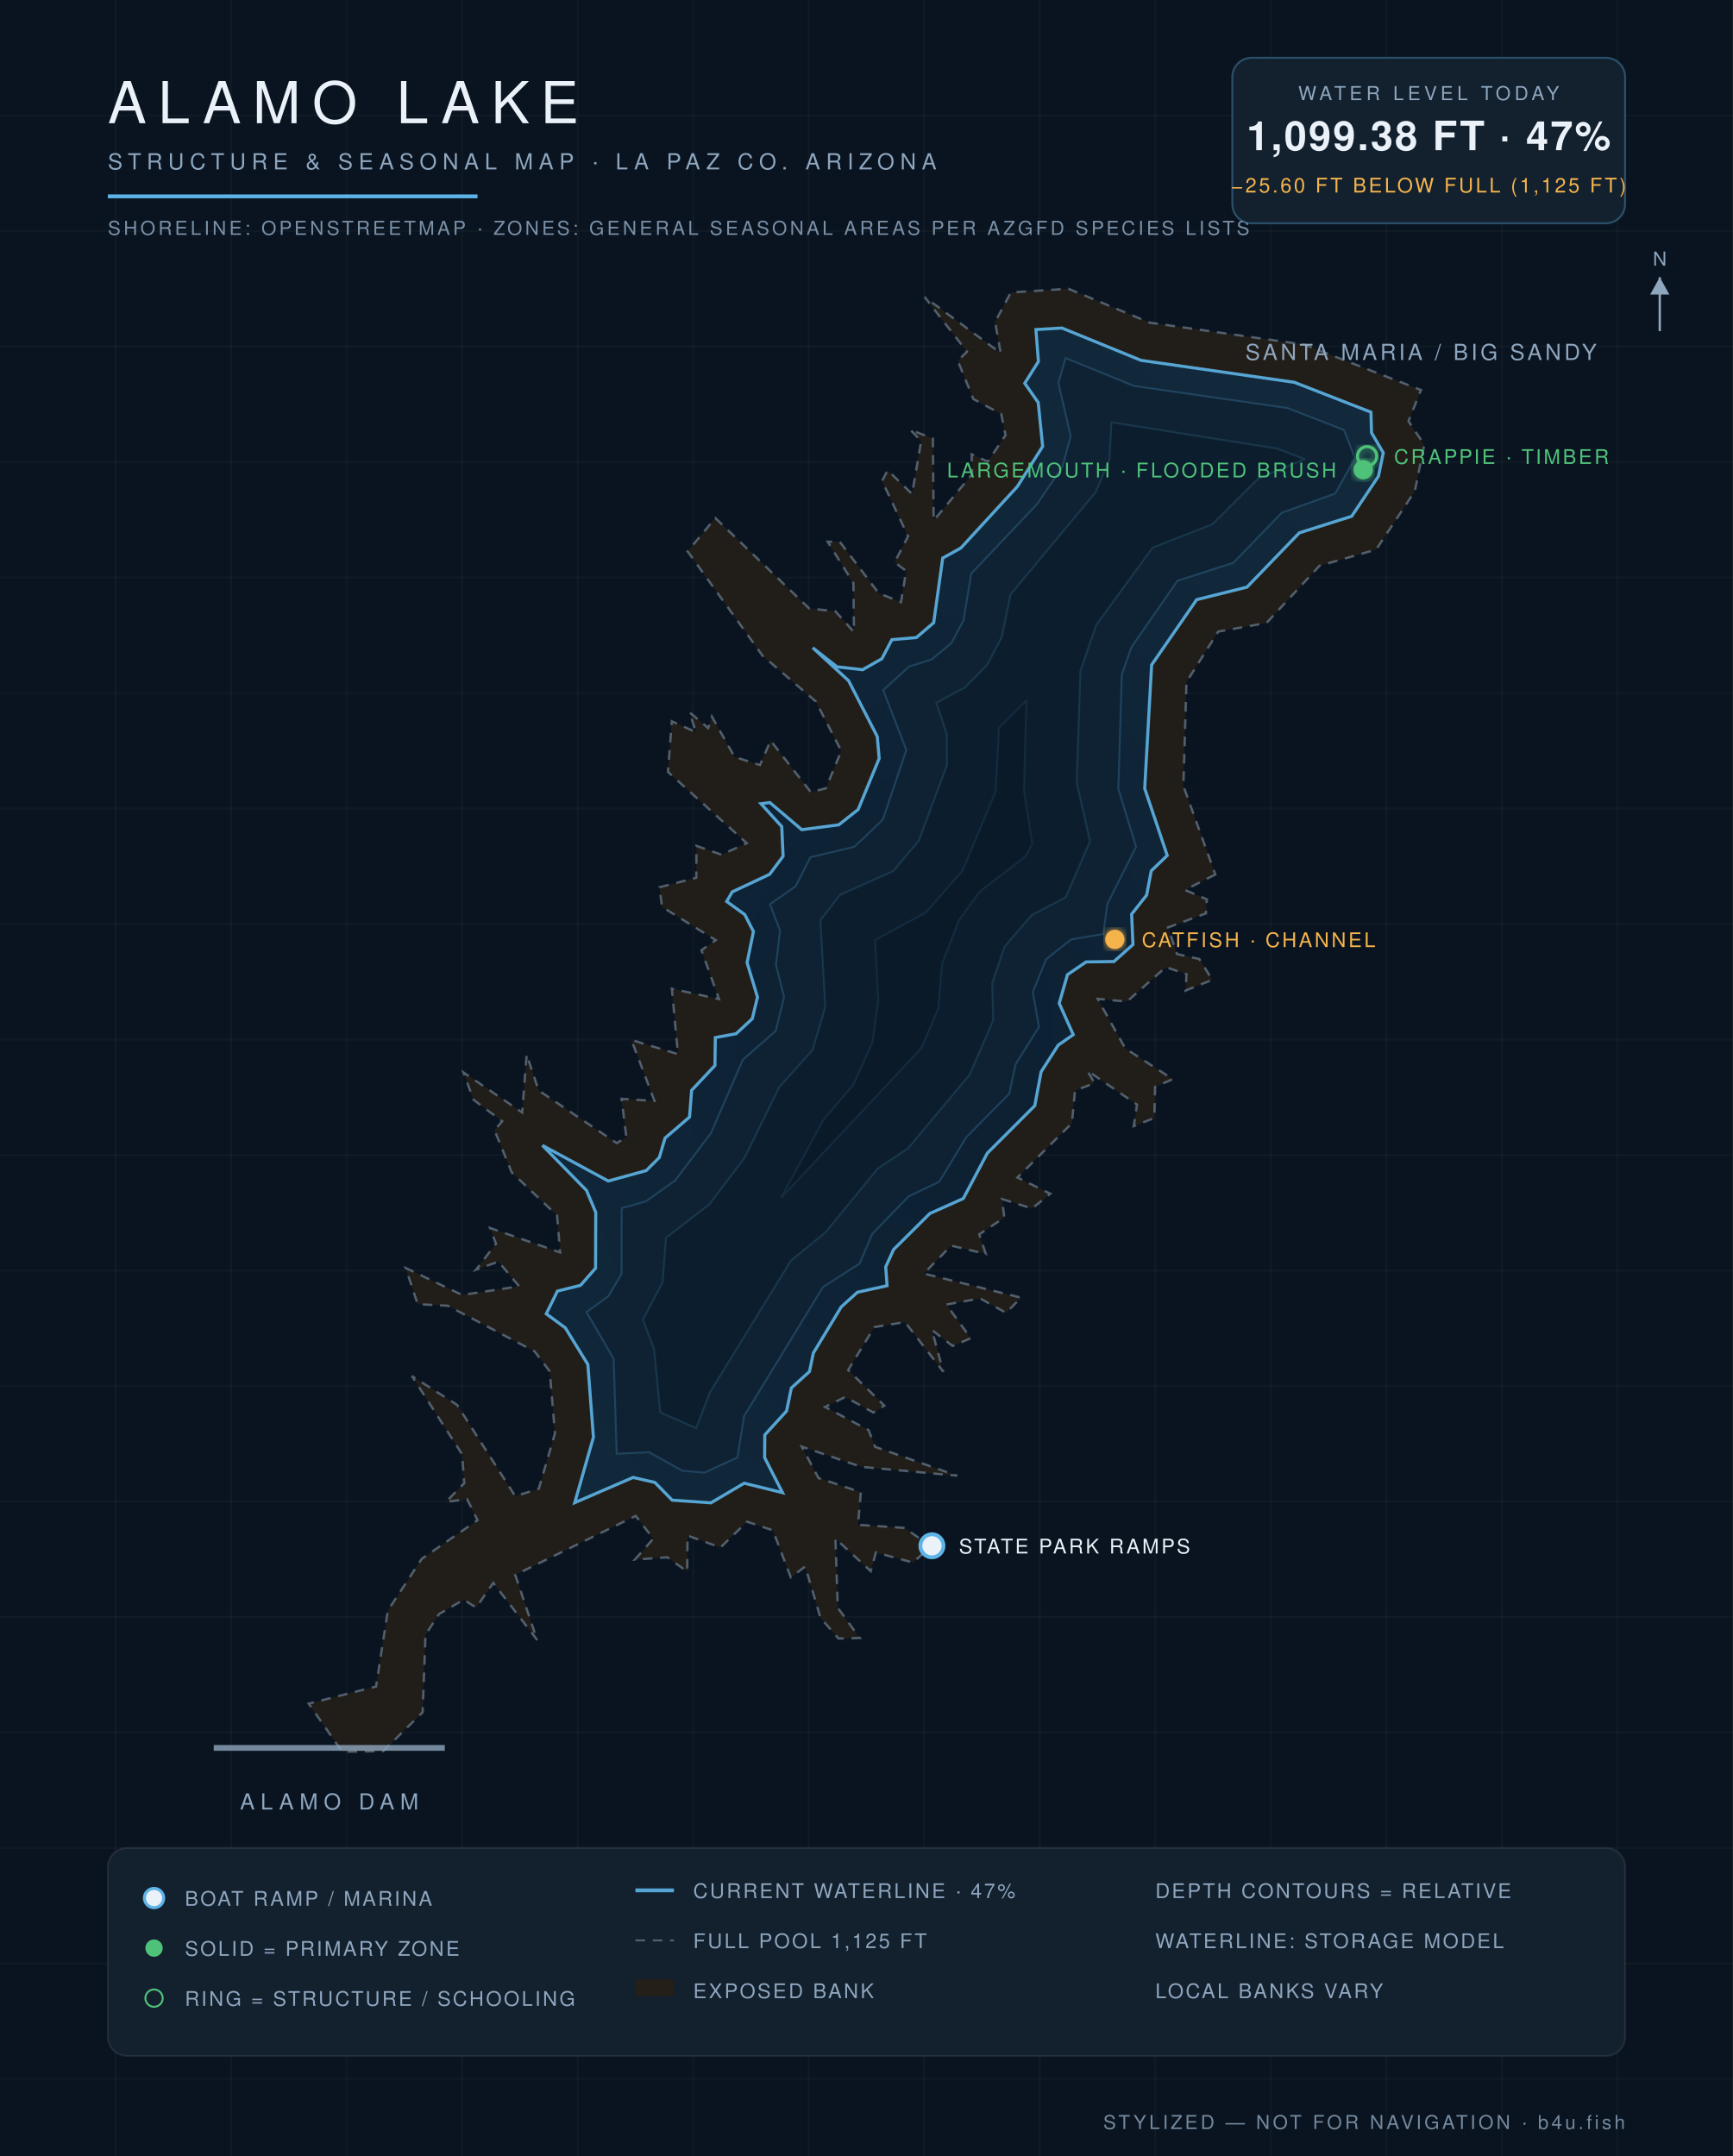
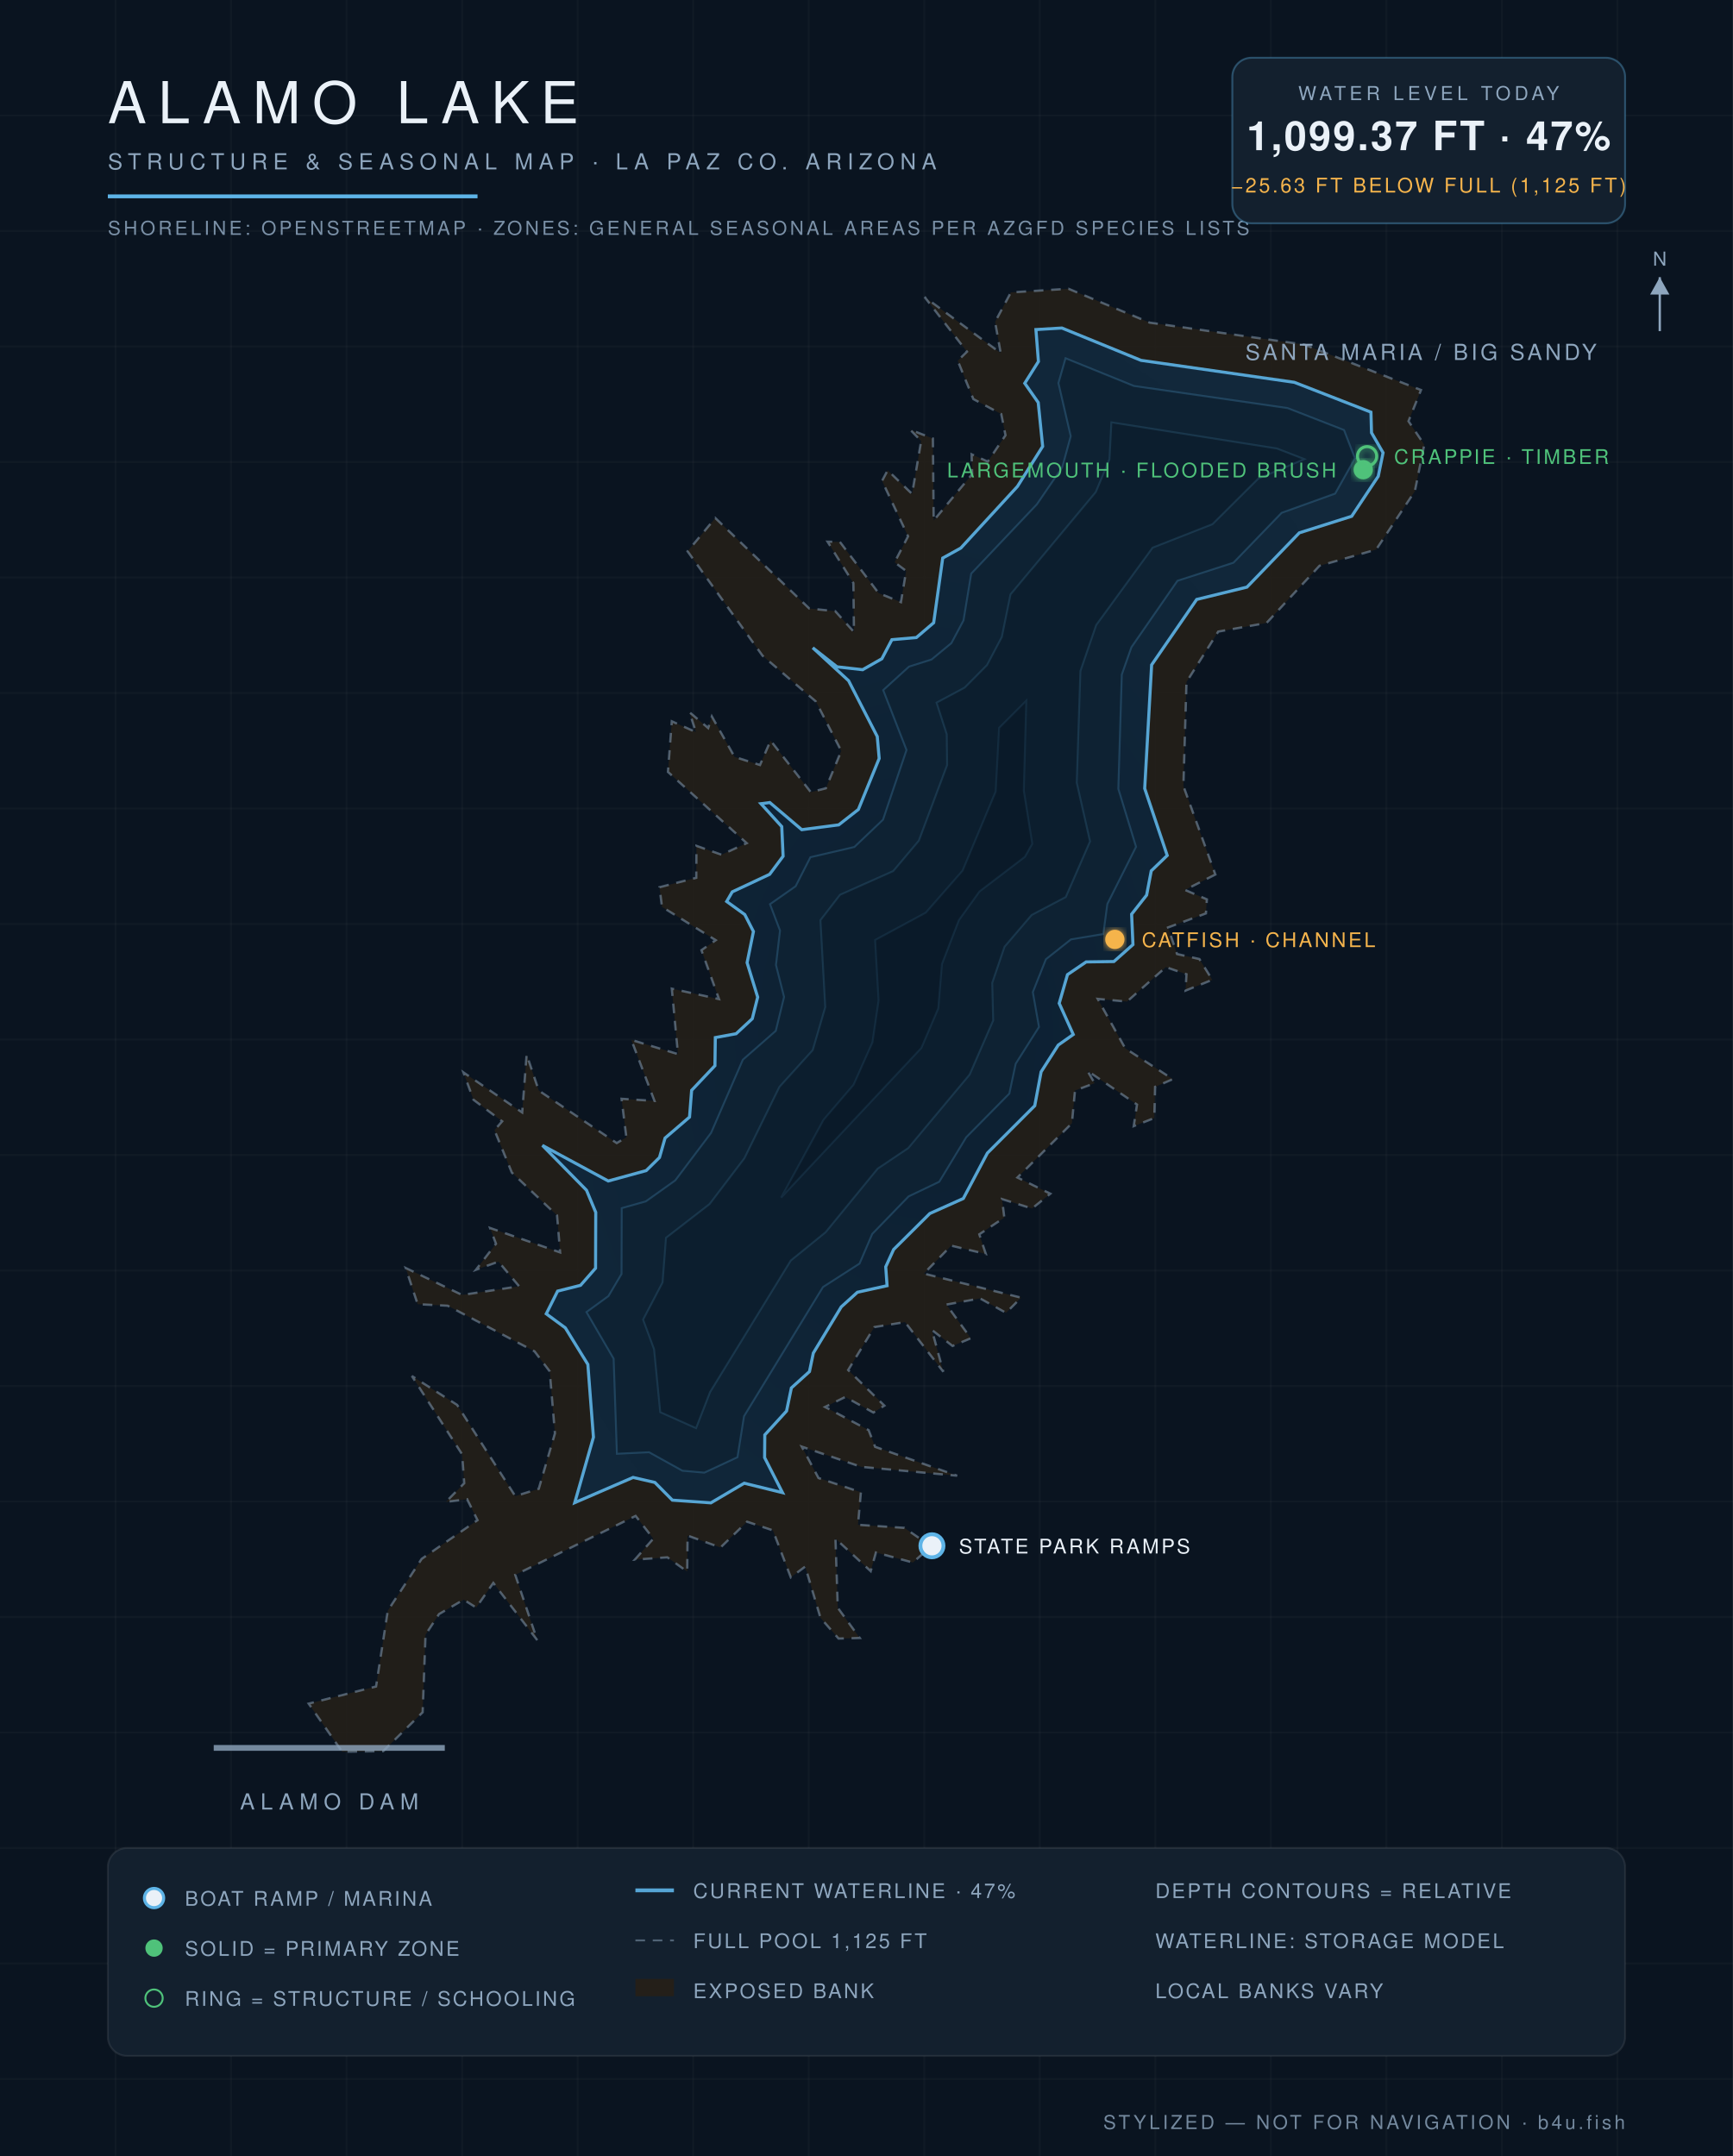
<svg xmlns="http://www.w3.org/2000/svg" viewBox="0 0 900 1120" font-family="Helvetica,Arial,sans-serif">
  <defs>
    <radialGradient id="wg" cx="45%" cy="60%" r="80%">
      <stop offset="0%" stop-color="#0c1f31" />
      <stop offset="55%" stop-color="#102639" />
      <stop offset="100%" stop-color="#13293c" />
    </radialGradient>
    <filter id="glow">
      <feGaussianBlur stdDeviation="2.2" result="b" />
      <feMerge>
        <feMergeNode in="b" />
        <feMergeNode in="SourceGraphic" />
      </feMerge>
    </filter>
  </defs>
  <rect width="900" height="1120" fill="#0a1420" />
  <g stroke="#ffffff" stroke-opacity="0.025">
    <line x1="60" y1="0" x2="60" y2="1120" />
    <line x1="120" y1="0" x2="120" y2="1120" />
    <line x1="180" y1="0" x2="180" y2="1120" />
    <line x1="240" y1="0" x2="240" y2="1120" />
    <line x1="300" y1="0" x2="300" y2="1120" />
    <line x1="360" y1="0" x2="360" y2="1120" />
    <line x1="420" y1="0" x2="420" y2="1120" />
    <line x1="480" y1="0" x2="480" y2="1120" />
    <line x1="540" y1="0" x2="540" y2="1120" />
    <line x1="600" y1="0" x2="600" y2="1120" />
    <line x1="660" y1="0" x2="660" y2="1120" />
    <line x1="720" y1="0" x2="720" y2="1120" />
    <line x1="780" y1="0" x2="780" y2="1120" />
    <line x1="840" y1="0" x2="840" y2="1120" />
    <line x1="0" y1="60" x2="900" y2="60" />
    <line x1="0" y1="120" x2="900" y2="120" />
    <line x1="0" y1="180" x2="900" y2="180" />
    <line x1="0" y1="240" x2="900" y2="240" />
    <line x1="0" y1="300" x2="900" y2="300" />
    <line x1="0" y1="360" x2="900" y2="360" />
    <line x1="0" y1="420" x2="900" y2="420" />
    <line x1="0" y1="480" x2="900" y2="480" />
    <line x1="0" y1="540" x2="900" y2="540" />
    <line x1="0" y1="600" x2="900" y2="600" />
    <line x1="0" y1="660" x2="900" y2="660" />
    <line x1="0" y1="720" x2="900" y2="720" />
    <line x1="0" y1="780" x2="900" y2="780" />
    <line x1="0" y1="840" x2="900" y2="840" />
    <line x1="0" y1="900" x2="900" y2="900" />
    <line x1="0" y1="960" x2="900" y2="960" />
    <line x1="0" y1="1020" x2="900" y2="1020" />
    <line x1="0" y1="1080" x2="900" y2="1080" />
  </g>
  <path d="M 631.2,454.3 L 615.4,462.3 L 626.8,467.2 L 626.3,474.5 L 606.6,481.8 L 611.3,495.6 L 622.9,498.2 L 629.6,509.0 L 615.7,514.6 L 616.2,506.1 L 605.5,502.4 L 585.3,520.3 L 570.1,518.9 L 584.4,544.6 L 609.1,560.6 L 599.9,564.6 L 599.5,580.8 L 588.8,585.0 L 590.5,573.8 L 564.7,556.2 L 568.5,562.7 L 558.3,566.5 L 556.7,583.5 L 528.4,611.7 L 545.5,620.1 L 536.0,627.8 L 520.4,622.9 L 521.6,632.5 L 508.6,641.2 L 512.0,651.4 L 494.0,647.1 L 479.8,661.6 L 530.3,674.1 L 522.5,682.0 L 509.0,674.5 L 491.5,677.7 L 504.2,695.2 L 494.7,699.2 L 484.0,690.9 L 489.9,712.6 L 470.0,686.8 L 454.1,689.4 L 440.5,711.7 L 459.3,730.2 L 453.6,733.8 L 439.0,725.7 L 428.5,730.9 L 451.1,742.9 L 454.5,751.6 L 497.1,766.6 L 447.3,762.0 L 416.4,751.5 L 425.1,767.8 L 447.1,775.2 L 445.6,792.1 L 469.7,793.7 L 483.6,803.3 L 474.1,811.7 L 454.9,806.5 L 452.2,816.2 L 433.9,799.3 L 435.1,835.2 L 446.5,850.9 L 435.5,851.2 L 426.1,840.4 L 418.2,813.8 L 410.7,819.4 L 401.4,795.0 L 388.0,790.5 L 374.2,803.9 L 357.1,797.7 L 356.9,816.4 L 346.6,809.0 L 329.7,810.2 L 339.3,799.3 L 330.1,787.5 L 267.6,818.1 L 279.0,852.0 L 256.2,822.3 L 247.3,835.1 L 240.8,831.0 L 228.0,838.5 L 221.0,849.2 L 219.5,889.5 L 199.0,909.7 L 177.7,910.0 L 160.3,885.0 L 195.3,876.1 L 201.4,836.7 L 219.0,809.8 L 248.0,789.7 L 242.6,778.8 L 231.6,780.2 L 241.1,770.5 L 240.0,755.5 L 213.9,714.8 L 237.4,729.8 L 267.6,777.2 L 279.8,773.4 L 288.2,744.6 L 285.5,712.4 L 277.6,702.0 L 232.5,678.3 L 216.9,677.5 L 210.7,658.7 L 240.0,672.7 L 269.6,668.2 L 258.9,655.4 L 247.2,659.6 L 257.6,646.1 L 254.5,637.9 L 290.9,650.6 L 289.3,631.4 L 265.8,609.1 L 256.8,587.1 L 260.8,582.5 L 245.9,571.3 L 240.7,557.1 L 271.2,577.9 L 273.5,547.8 L 279.8,566.5 L 320.3,593.8 L 325.3,590.8 L 322.8,570.8 L 339.9,571.9 L 327.9,540.2 L 352.1,547.6 L 348.9,513.6 L 373.4,519.0 L 364.3,493.6 L 371.7,488.4 L 343.8,471.1 L 342.5,460.9 L 361.6,456.0 L 361.7,439.4 L 374.7,444.0 L 387.8,438.0 L 346.9,401.0 L 348.9,374.7 L 361.4,380.3 L 358.1,370.0 L 367.8,378.2 L 369.7,372.2 L 381.5,393.2 L 394.7,397.4 L 400.2,384.7 L 421.1,411.5 L 428.9,409.5 L 436.9,390.1 L 423.7,364.4 L 396.0,340.6 L 357.1,286.4 L 371.5,269.1 L 420.3,316.1 L 433.8,317.5 L 443.5,328.3 L 443.2,302.9 L 429.8,281.4 L 436.2,281.5 L 456.3,308.1 L 467.9,312.8 L 470.6,296.6 L 464.6,292.1 L 471.6,278.6 L 458.1,249.8 L 461.0,244.3 L 473.7,256.6 L 478.4,229.1 L 472.7,223.2 L 484.5,227.8 L 484.9,270.4 L 504.9,246.3 L 504.6,236.0 L 513.0,239.8 L 522.2,226.1 L 520.0,215.1 L 505.5,207.3 L 497.4,187.4 L 502.2,182.7 L 480.2,154.3 L 519.7,183.4 L 516.8,167.2 L 525.0,151.9 L 554.9,150.0 L 597.1,167.6 L 677.3,179.0 L 738.0,202.6 L 731.5,218.8 L 739.7,231.0 L 734.8,255.2 L 714.7,285.5 L 685.3,293.9 L 657.8,323.6 L 632.7,328.1 L 616.2,354.3 L 614.6,408.3 L 631.2,454.3 Z" fill="#241f19" fill-opacity="0.9" stroke="#8ea6be" stroke-opacity="0.5" stroke-width="1.2" stroke-dasharray="5 4" />
-   <path d="M 298.5,780.6 L 308.2,746.6 L 305.3,708.8 L 293.6,689.8 L 283.7,682.5 L 289.5,670.7 L 301.5,667.7 L 309.3,658.8 L 309.4,629.8 L 304.6,618.4 L 281.7,595.0 L 315.9,613.5 L 335.6,608.1 L 342.4,601.3 L 345.4,591.2 L 358.1,580.3 L 359.2,566.4 L 371.3,553.5 L 371.5,539.0 L 382.3,537.0 L 390.7,529.2 L 393.4,518.0 L 388.0,500.1 L 391.3,483.9 L 386.8,475.1 L 377.4,468.3 L 380.3,463.3 L 399.7,454.2 L 406.7,444.8 L 406.0,429.4 L 395.2,417.5 L 399.8,416.9 L 416.4,431.0 L 435.6,428.5 L 445.7,420.5 L 456.6,394.0 L 455.6,382.6 L 440.7,353.6 L 422.1,336.5 L 434.7,346.4 L 448.0,347.9 L 458.0,342.2 L 463.2,332.3 L 475.9,331.2 L 484.9,323.5 L 489.6,289.9 L 499.0,284.7 L 528.4,252.7 L 541.5,231.9 L 539.2,209.1 L 532.2,199.1 L 539.3,187.8 L 538.0,171.2 L 551.5,170.4 L 592.6,187.2 L 672.2,198.6 L 712.0,214.1 L 712.3,224.8 L 718.4,235.2 L 715.9,247.4 L 702.0,268.2 L 674.8,276.8 L 647.6,305.0 L 621.5,311.5 L 598.1,345.4 L 594.5,409.6 L 606.2,444.4 L 597.9,452.4 L 595.5,465.0 L 587.7,474.9 L 588.4,490.7 L 578.5,499.5 L 564.1,499.7 L 554.4,506.3 L 550.1,521.2 L 557.4,537.5 L 549.6,542.9 L 540.7,556.8 L 537.4,574.4 L 512.8,599.0 L 500.3,622.6 L 482.9,630.4 L 464.1,649.1 L 460.0,658.1 L 460.7,667.9 L 445.3,671.3 L 436.9,678.9 L 422.4,702.9 L 420.4,712.5 L 411.0,721.0 L 408.5,733.0 L 397.2,745.4 L 397.1,757.2 L 406.4,775.4 L 386.5,770.5 L 369.2,780.7 L 349.1,779.3 L 340.1,770.1 L 328.8,767.5 L 298.5,780.6 Z" fill="url(#wg)" stroke="#5eb4e7" stroke-opacity="0.9" stroke-width="1.6" />
-   <path d="M 322.9,627.6 L 335.4,624.1 L 350.7,613.2 L 369.3,588.5 L 385.8,550.5 L 402.9,535.5 L 407.2,517.9 L 403.0,501.3 L 405.1,483.4 L 399.9,469.7 L 413.2,460.4 L 420.9,445.3 L 443.7,439.9 L 458.5,425.8 L 470.7,389.6 L 458.7,358.5 L 472.1,346.3 L 483.8,342.6 L 494.1,334.1 L 500.4,322.3 L 504.4,298.0 L 538.5,262.0 L 551.7,242.7 L 556.1,226.6 L 549.7,199.0 L 553.4,186.0 L 588.9,200.5 L 668.7,212.0 L 698.0,223.4 L 703.7,238.1 L 693.4,256.4 L 665.6,266.4 L 640.6,292.3 L 611.5,301.7 L 587.6,336.2 L 582.6,350.4 L 580.8,409.8 L 590.0,439.9 L 575.1,469.6 L 573.0,485.2 L 556.3,488.0 L 543.3,498.3 L 536.4,515.4 L 539.6,533.5 L 527.5,552.7 L 524.2,568.1 L 501.8,590.8 L 487.8,613.9 L 471.9,621.5 L 453.0,641.0 L 446.4,656.4 L 427.4,668.6 L 386.4,735.7 L 383.0,757.1 L 365.8,765.0 L 354.4,764.0 L 337.1,754.4 L 320.3,755.2 L 318.7,705.8 L 304.6,681.6 L 316.0,673.3 L 322.8,661.8 L 322.9,627.6 Z" fill="#0e2233" stroke="#5eb4e7" stroke-opacity="0.22" stroke-width="1" />
-   <path d="M 361.5,741.9 L 342.9,733.7 L 339.7,700.9 L 333.9,685.5 L 344.1,666.2 L 345.9,643.0 L 368.5,625.5 L 386.6,601.6 L 404.8,564.6 L 422.0,545.5 L 428.6,523.2 L 426.1,478.0 L 436.3,464.8 L 463.9,452.5 L 477.2,436.7 L 491.8,397.4 L 491.7,381.5 L 486.3,365.0 L 501.0,357.2 L 512.6,345.5 L 520.3,330.9 L 524.8,308.8 L 569.1,255.6 L 576.2,238.6 L 577.2,219.4 L 663.2,233.0 L 677.4,238.5 L 653.5,248.6 L 629.7,272.3 L 598.6,284.5 L 569.3,324.7 L 561.1,348.6 L 559.2,406.6 L 566.1,437.1 L 553.5,466.1 L 535.9,475.3 L 521.7,491.8 L 515.3,510.6 L 515.8,530.1 L 503.6,558.2 L 471.7,596.4 L 455.8,607.1 L 428.8,640.1 L 410.8,654.8 L 368.8,723.1 L 361.5,741.9 Z" fill="#0c1e2e" stroke="#5eb4e7" stroke-opacity="0.15" stroke-width="1" />
-   <path d="M 427.7,581.7 L 443.3,563.4 L 453.1,541.5 L 456.2,519.7 L 454.5,488.3 L 480.8,474.1 L 499.9,452.3 L 517.1,411.2 L 518.9,378.1 L 533.0,364.0 L 531.8,410.7 L 536.1,438.4 L 532.3,445.1 L 508.7,463.2 L 498.0,478.0 L 489.2,500.8 L 487.3,523.8 L 478.5,544.4 L 405.7,622.2 L 427.7,581.7 Z" fill="#0a1a29" stroke="#5eb4e7" stroke-opacity="0.1" stroke-width="1" />
+   <path d="M 298.5,780.6 L 308.2,746.6 L 305.3,708.8 L 293.6,689.8 L 283.7,682.5 L 289.6,670.7 L 301.5,667.7 L 309.3,658.8 L 309.4,629.8 L 304.6,618.3 L 281.7,595.0 L 315.9,613.5 L 335.6,608.1 L 342.5,601.3 L 345.4,591.2 L 358.1,580.3 L 359.2,566.4 L 371.3,553.6 L 371.5,539.0 L 382.3,537.0 L 390.7,529.2 L 393.5,518.0 L 388.0,500.1 L 391.3,483.9 L 386.8,475.1 L 377.4,468.3 L 380.3,463.3 L 399.7,454.2 L 406.7,444.8 L 406.0,429.4 L 395.2,417.5 L 399.8,416.9 L 416.4,431.0 L 435.6,428.5 L 445.8,420.5 L 456.6,394.0 L 455.6,382.6 L 440.7,353.6 L 422.1,336.5 L 434.7,346.4 L 448.0,347.9 L 458.0,342.2 L 463.2,332.3 L 475.9,331.2 L 484.9,323.5 L 489.6,289.9 L 499.0,284.7 L 528.4,252.7 L 541.5,231.9 L 539.2,209.1 L 532.2,199.1 L 539.3,187.8 L 538.0,171.2 L 551.5,170.4 L 592.6,187.2 L 672.2,198.6 L 712.0,214.1 L 712.3,224.8 L 718.3,235.2 L 715.8,247.4 L 702.0,268.2 L 674.8,276.8 L 647.6,305.0 L 621.5,311.4 L 598.1,345.4 L 594.5,409.6 L 606.2,444.4 L 597.9,452.4 L 595.5,465.0 L 587.7,474.9 L 588.4,490.7 L 578.5,499.5 L 564.1,499.7 L 554.4,506.3 L 550.1,521.2 L 557.4,537.4 L 549.6,542.9 L 540.7,556.8 L 537.4,574.4 L 512.8,599.0 L 500.3,622.6 L 482.9,630.4 L 464.1,649.1 L 460.0,658.1 L 460.7,667.9 L 445.3,671.3 L 436.9,678.9 L 422.4,702.9 L 420.4,712.5 L 411.0,721.0 L 408.5,733.0 L 397.2,745.4 L 397.1,757.2 L 406.4,775.4 L 386.5,770.5 L 369.2,780.7 L 349.2,779.3 L 340.1,770.1 L 328.8,767.5 L 298.5,780.6 Z" fill="url(#wg)" stroke="#5eb4e7" stroke-opacity="0.9" stroke-width="1.6" />
+   <path d="M 322.9,627.6 L 335.4,624.1 L 350.7,613.2 L 369.3,588.5 L 385.8,550.5 L 402.9,535.5 L 407.2,517.9 L 403.0,501.3 L 405.1,483.4 L 399.9,469.7 L 413.2,460.4 L 420.9,445.3 L 443.7,440.0 L 458.6,425.8 L 470.8,389.6 L 458.7,358.5 L 472.1,346.3 L 483.8,342.6 L 494.1,334.1 L 500.4,322.3 L 504.4,298.0 L 538.5,262.0 L 551.7,242.7 L 556.1,226.6 L 549.7,199.0 L 553.4,186.1 L 588.9,200.5 L 668.7,212.0 L 698.0,223.4 L 703.7,238.1 L 693.4,256.4 L 665.6,266.4 L 640.6,292.3 L 611.5,301.7 L 587.6,336.2 L 582.6,350.4 L 580.8,409.8 L 590.0,439.9 L 575.1,469.6 L 573.0,485.2 L 556.2,488.0 L 543.2,498.3 L 536.4,515.4 L 539.6,533.5 L 527.5,552.6 L 524.2,568.1 L 501.8,590.8 L 487.8,613.9 L 471.9,621.5 L 453.0,641.0 L 446.4,656.4 L 427.4,668.6 L 386.4,735.7 L 383.0,757.0 L 365.8,765.0 L 354.4,764.0 L 337.1,754.4 L 320.4,755.2 L 318.7,705.8 L 304.6,681.6 L 316.0,673.3 L 322.8,661.8 L 322.9,627.6 Z" fill="#0e2233" stroke="#5eb4e7" stroke-opacity="0.22" stroke-width="1" />
+   <path d="M 361.5,741.9 L 342.9,733.6 L 339.7,700.9 L 334.0,685.5 L 344.1,666.2 L 345.9,643.0 L 368.5,625.5 L 386.6,601.7 L 404.8,564.6 L 422.1,545.5 L 428.6,523.2 L 426.1,478.0 L 436.3,464.8 L 463.9,452.5 L 477.2,436.7 L 491.9,397.4 L 491.7,381.4 L 486.4,365.0 L 501.0,357.2 L 512.6,345.5 L 520.3,330.9 L 524.8,308.8 L 569.1,255.6 L 576.2,238.6 L 577.2,219.4 L 663.2,233.0 L 677.4,238.5 L 653.5,248.6 L 629.7,272.3 L 598.6,284.5 L 569.3,324.7 L 561.1,348.6 L 559.2,406.6 L 566.1,437.1 L 553.5,466.0 L 535.8,475.3 L 521.7,491.8 L 515.3,510.6 L 515.8,530.1 L 503.6,558.2 L 471.7,596.4 L 455.8,607.1 L 428.8,640.1 L 410.7,654.8 L 368.8,723.1 L 361.5,741.9 Z" fill="#0c1e2e" stroke="#5eb4e7" stroke-opacity="0.15" stroke-width="1" />
+   <path d="M 427.7,581.7 L 443.3,563.5 L 453.1,541.5 L 456.3,519.7 L 454.5,488.3 L 480.8,474.1 L 499.9,452.3 L 517.1,411.2 L 518.9,378.1 L 533.0,364.0 L 531.7,410.7 L 536.1,438.3 L 532.3,445.1 L 508.7,463.1 L 498.0,478.0 L 489.2,500.8 L 487.3,523.8 L 478.5,544.4 L 405.7,622.1 L 427.7,581.7 Z" fill="#0a1a29" stroke="#5eb4e7" stroke-opacity="0.1" stroke-width="1" />
  <text x="738" y="187" fill="#8ea6be" font-size="11.5" letter-spacing="1.6" text-anchor="middle">SANTA MARIA / BIG SANDY</text>
  <line x1="111" y1="908" x2="231" y2="908" stroke="#8ea6be" stroke-width="3" stroke-opacity="0.8" />
  <text x="171" y="940" fill="#8ea6be" font-size="11.5" letter-spacing="3" text-anchor="middle">ALAMO DAM</text>
  <circle cx="484" cy="803" r="6" fill="#eaf1f8" stroke="#5eb4e7" stroke-width="2" />
  <text x="498" y="807" fill="#eaf1f8" font-size="10.5" letter-spacing="1.2" text-anchor="start">STATE PARK RAMPS</text>
  <circle cx="708" cy="244" r="5" fill="#4fc27a" filter="url(#glow)" />
  <text x="694" y="248" fill="#4fc27a" font-size="10.5" letter-spacing="1.2" text-anchor="end">LARGEMOUTH · FLOODED BRUSH</text>
  <circle cx="710" cy="237" r="5" fill="none" stroke="#4fc27a" stroke-width="1.6" filter="url(#glow)" />
  <text x="724" y="241" fill="#4fc27a" font-size="10.5" letter-spacing="1.2" text-anchor="start">CRAPPIE · TIMBER</text>
  <circle cx="579" cy="488" r="5" fill="#f5b44c" filter="url(#glow)" />
  <text x="593" y="492" fill="#f5b44c" font-size="10.5" letter-spacing="1.2" text-anchor="start">CATFISH · CHANNEL</text>
  <text x="56" y="64" fill="#eaf1f8" font-size="30" letter-spacing="6" font-weight="300">ALAMO LAKE</text>
  <text x="56" y="88" fill="#8ea6be" font-size="11.5" letter-spacing="3">STRUCTURE &amp; SEASONAL MAP · LA PAZ CO. ARIZONA</text>
  <line x1="56" y1="102" x2="248" y2="102" stroke="#5eb4e7" stroke-width="2" />
  <text x="56" y="122" fill="#8ea6be" font-size="10" letter-spacing="1.5" opacity="0.85">SHORELINE: OPENSTREETMAP · ZONES: GENERAL SEASONAL AREAS PER AZGFD SPECIES LISTS</text>
  <g>
    <rect x="640" y="30" width="204" height="86" rx="10" fill="#13202e" stroke="#5eb4e7" stroke-opacity="0.35" />
    <text x="742" y="52" fill="#8ea6be" font-size="10" letter-spacing="2" text-anchor="middle">WATER LEVEL TODAY</text>
-     <text x="742" y="78" fill="#eaf1f8" font-size="21" letter-spacing="1" text-anchor="middle" font-weight="600">1,099.38 FT · 47%</text>
-     <text x="742" y="100" fill="#f5b44c" font-size="10.5" letter-spacing="1.2" text-anchor="middle">−25.60 FT BELOW FULL (1,125 FT)</text>
+     <text x="742" y="78" fill="#eaf1f8" font-size="21" letter-spacing="1" text-anchor="middle" font-weight="600">1,099.37 FT · 47%</text>
+     <text x="742" y="100" fill="#f5b44c" font-size="10.5" letter-spacing="1.2" text-anchor="middle">−25.63 FT BELOW FULL (1,125 FT)</text>
  </g>
  <g font-size="10.5" letter-spacing="1.1">
    <rect x="56" y="960" width="788" height="108" rx="10" fill="#13202e" stroke="#ffffff" stroke-opacity="0.08" />
    <circle cx="80" cy="986" r="5" fill="#eaf1f8" stroke="#5eb4e7" stroke-width="1.6" />
    <text x="96" y="990" fill="#8ea6be">BOAT RAMP / MARINA</text>
    <circle cx="80" cy="1012" r="4.5" fill="#4fc27a" />
    <text x="96" y="1016" fill="#8ea6be">SOLID = PRIMARY ZONE</text>
    <circle cx="80" cy="1038" r="4.5" fill="none" stroke="#4fc27a" />
    <text x="96" y="1042" fill="#8ea6be">RING = STRUCTURE / SCHOOLING</text>
    <line x1="330" y1="982" x2="350" y2="982" stroke="#5eb4e7" stroke-opacity="0.9" stroke-width="2" />
    <text x="360" y="986" fill="#8ea6be">CURRENT WATERLINE · 47%</text>
    <line x1="330" y1="1008" x2="350" y2="1008" stroke="#8ea6be" stroke-opacity="0.5" stroke-dasharray="5 4" />
    <text x="360" y="1012" fill="#8ea6be">FULL POOL 1,125 FT</text>
    <rect x="330" y="1028" width="20" height="9" fill="#241f19" />
    <text x="360" y="1038" fill="#8ea6be">EXPOSED BANK</text>
    <text x="600" y="986" fill="#8ea6be">DEPTH CONTOURS = RELATIVE</text>
    <text x="600" y="1012" fill="#8ea6be">WATERLINE: STORAGE MODEL</text>
    <text x="600" y="1038" fill="#8ea6be">LOCAL BANKS VARY</text>
  </g>
  <text x="844" y="1106" fill="#8ea6be" font-size="10" letter-spacing="1.5" text-anchor="end" opacity="0.8">STYLIZED — NOT FOR NAVIGATION · b4u.fish</text>
  <g transform="translate(862,158)" stroke="#8ea6be" fill="#8ea6be">
    <line x1="0" y1="14" x2="0" y2="-14" stroke-width="1.2" />
    <path d="M 0,-14 l 5,9 h -10 z" stroke="none" />
    <text x="0" y="-20" font-size="10" text-anchor="middle" stroke="none">N</text>
  </g>
</svg>
